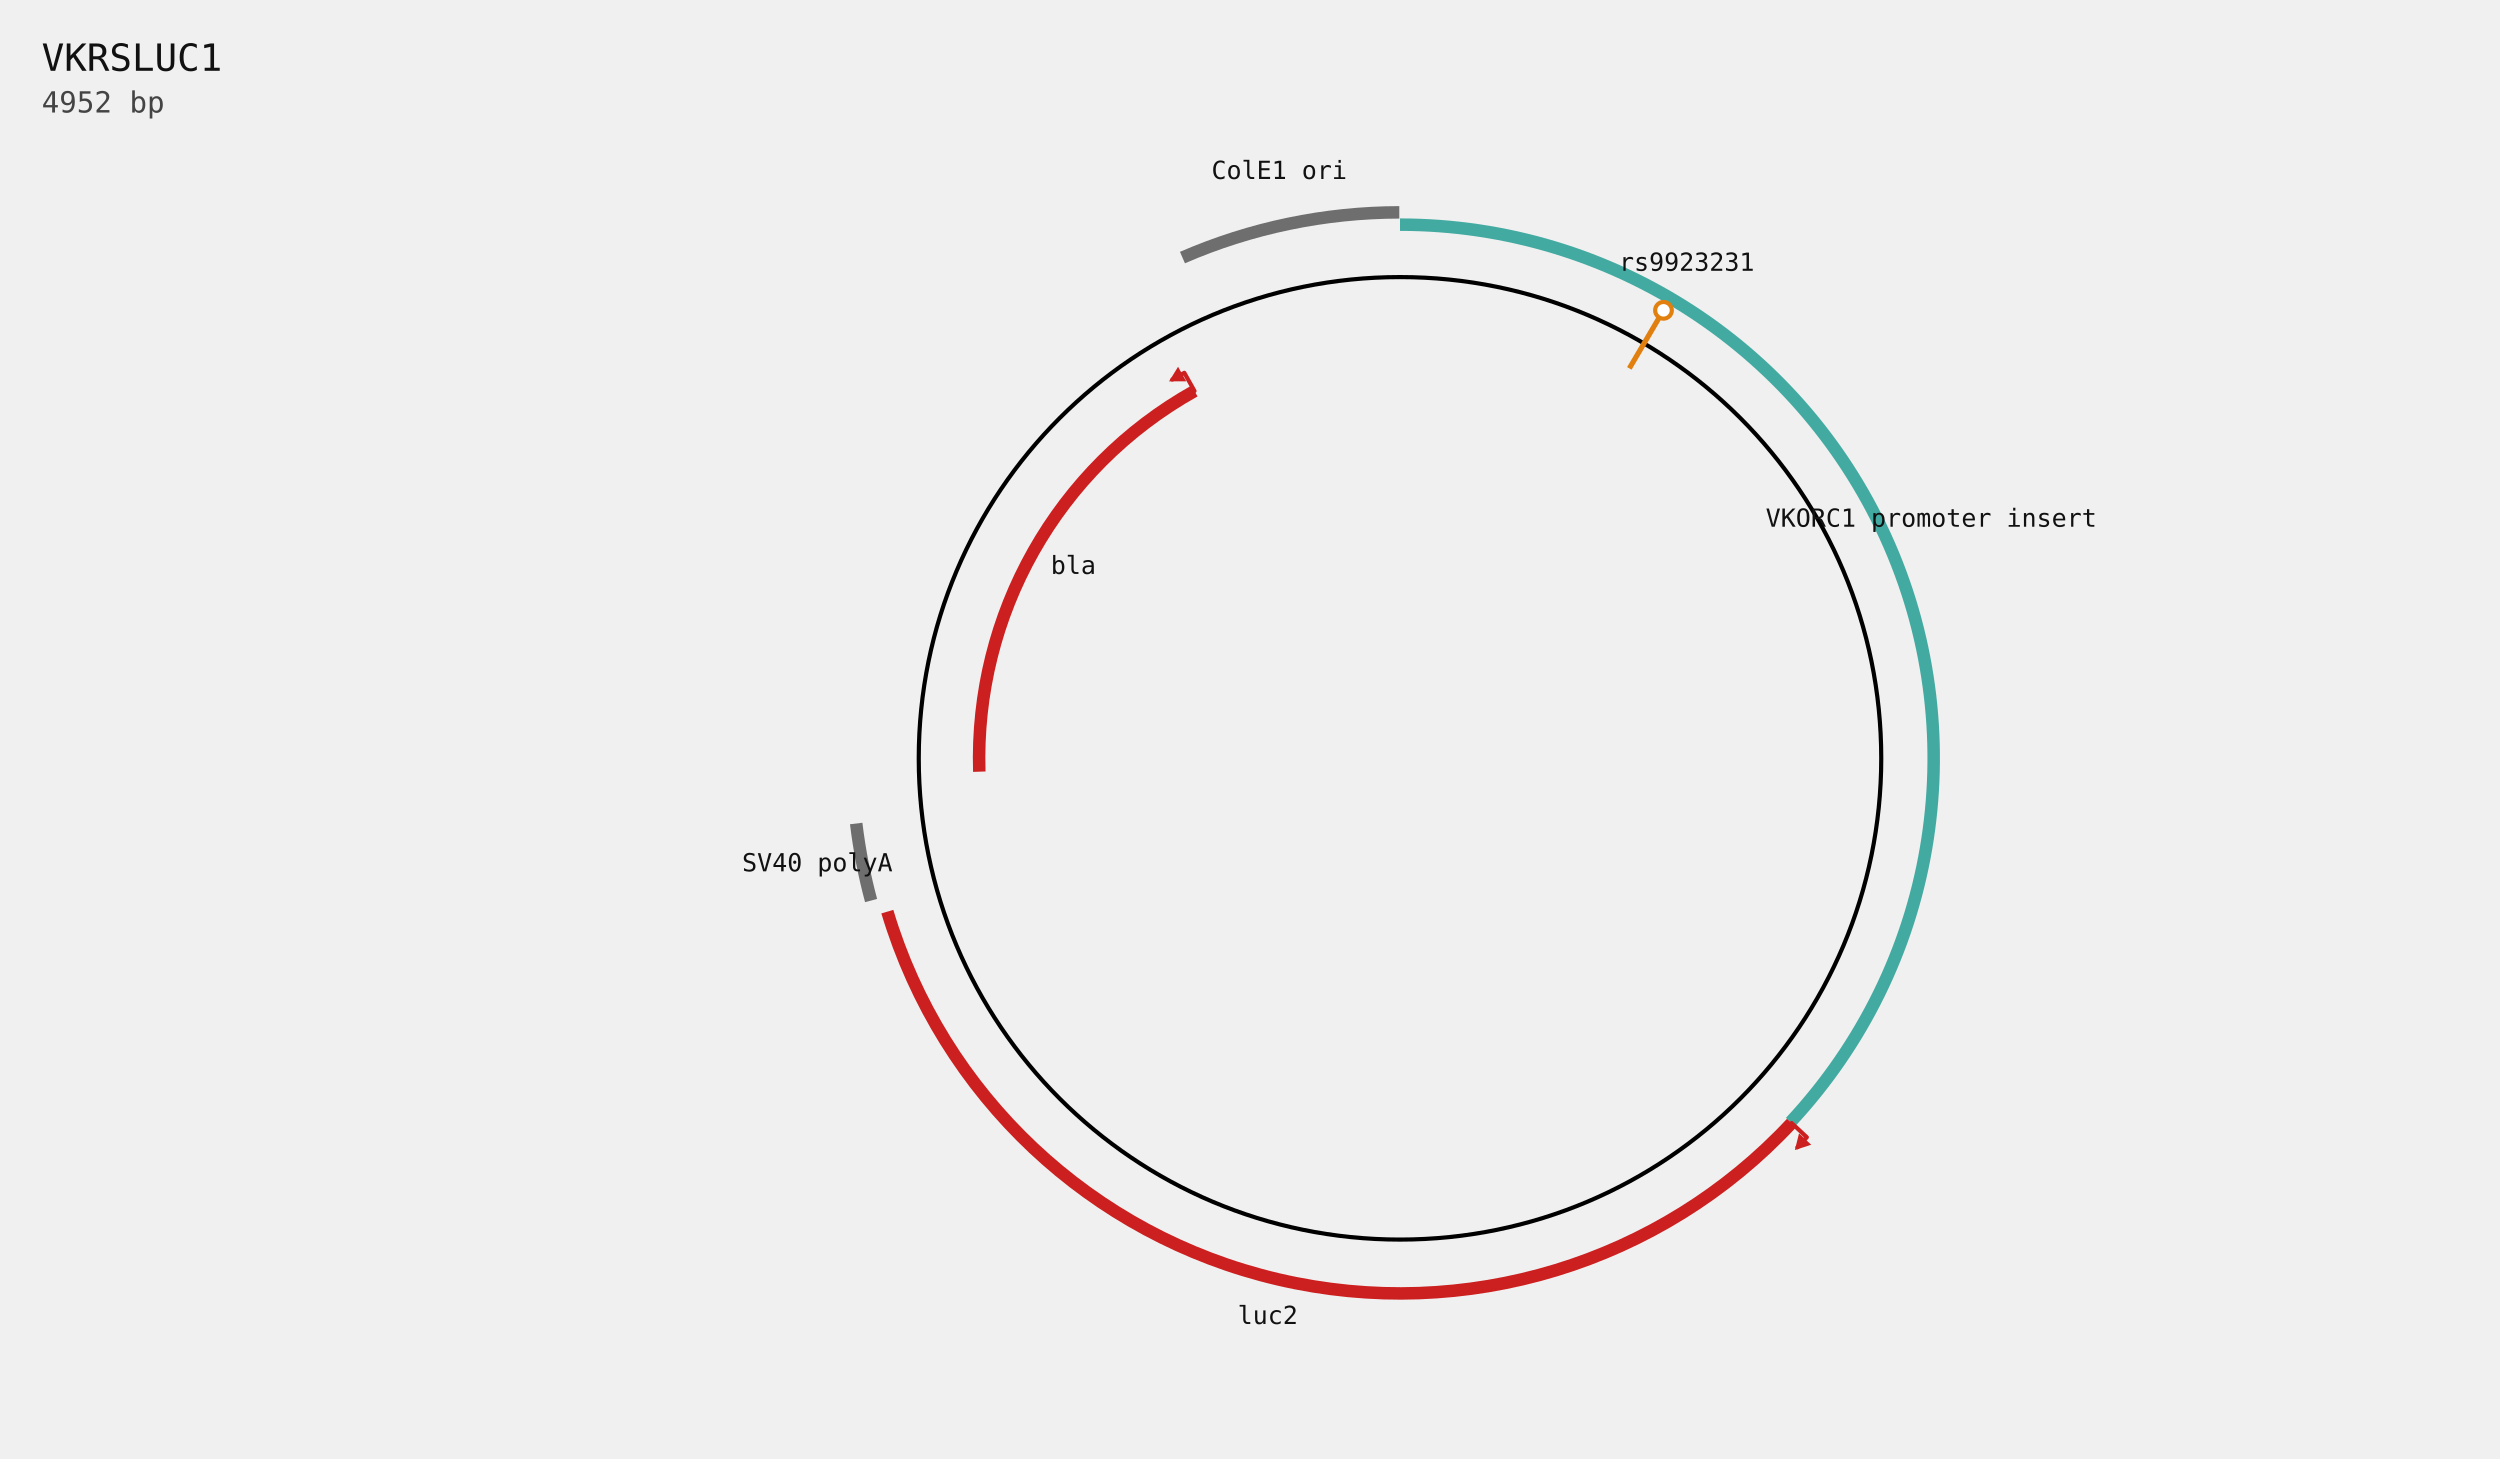
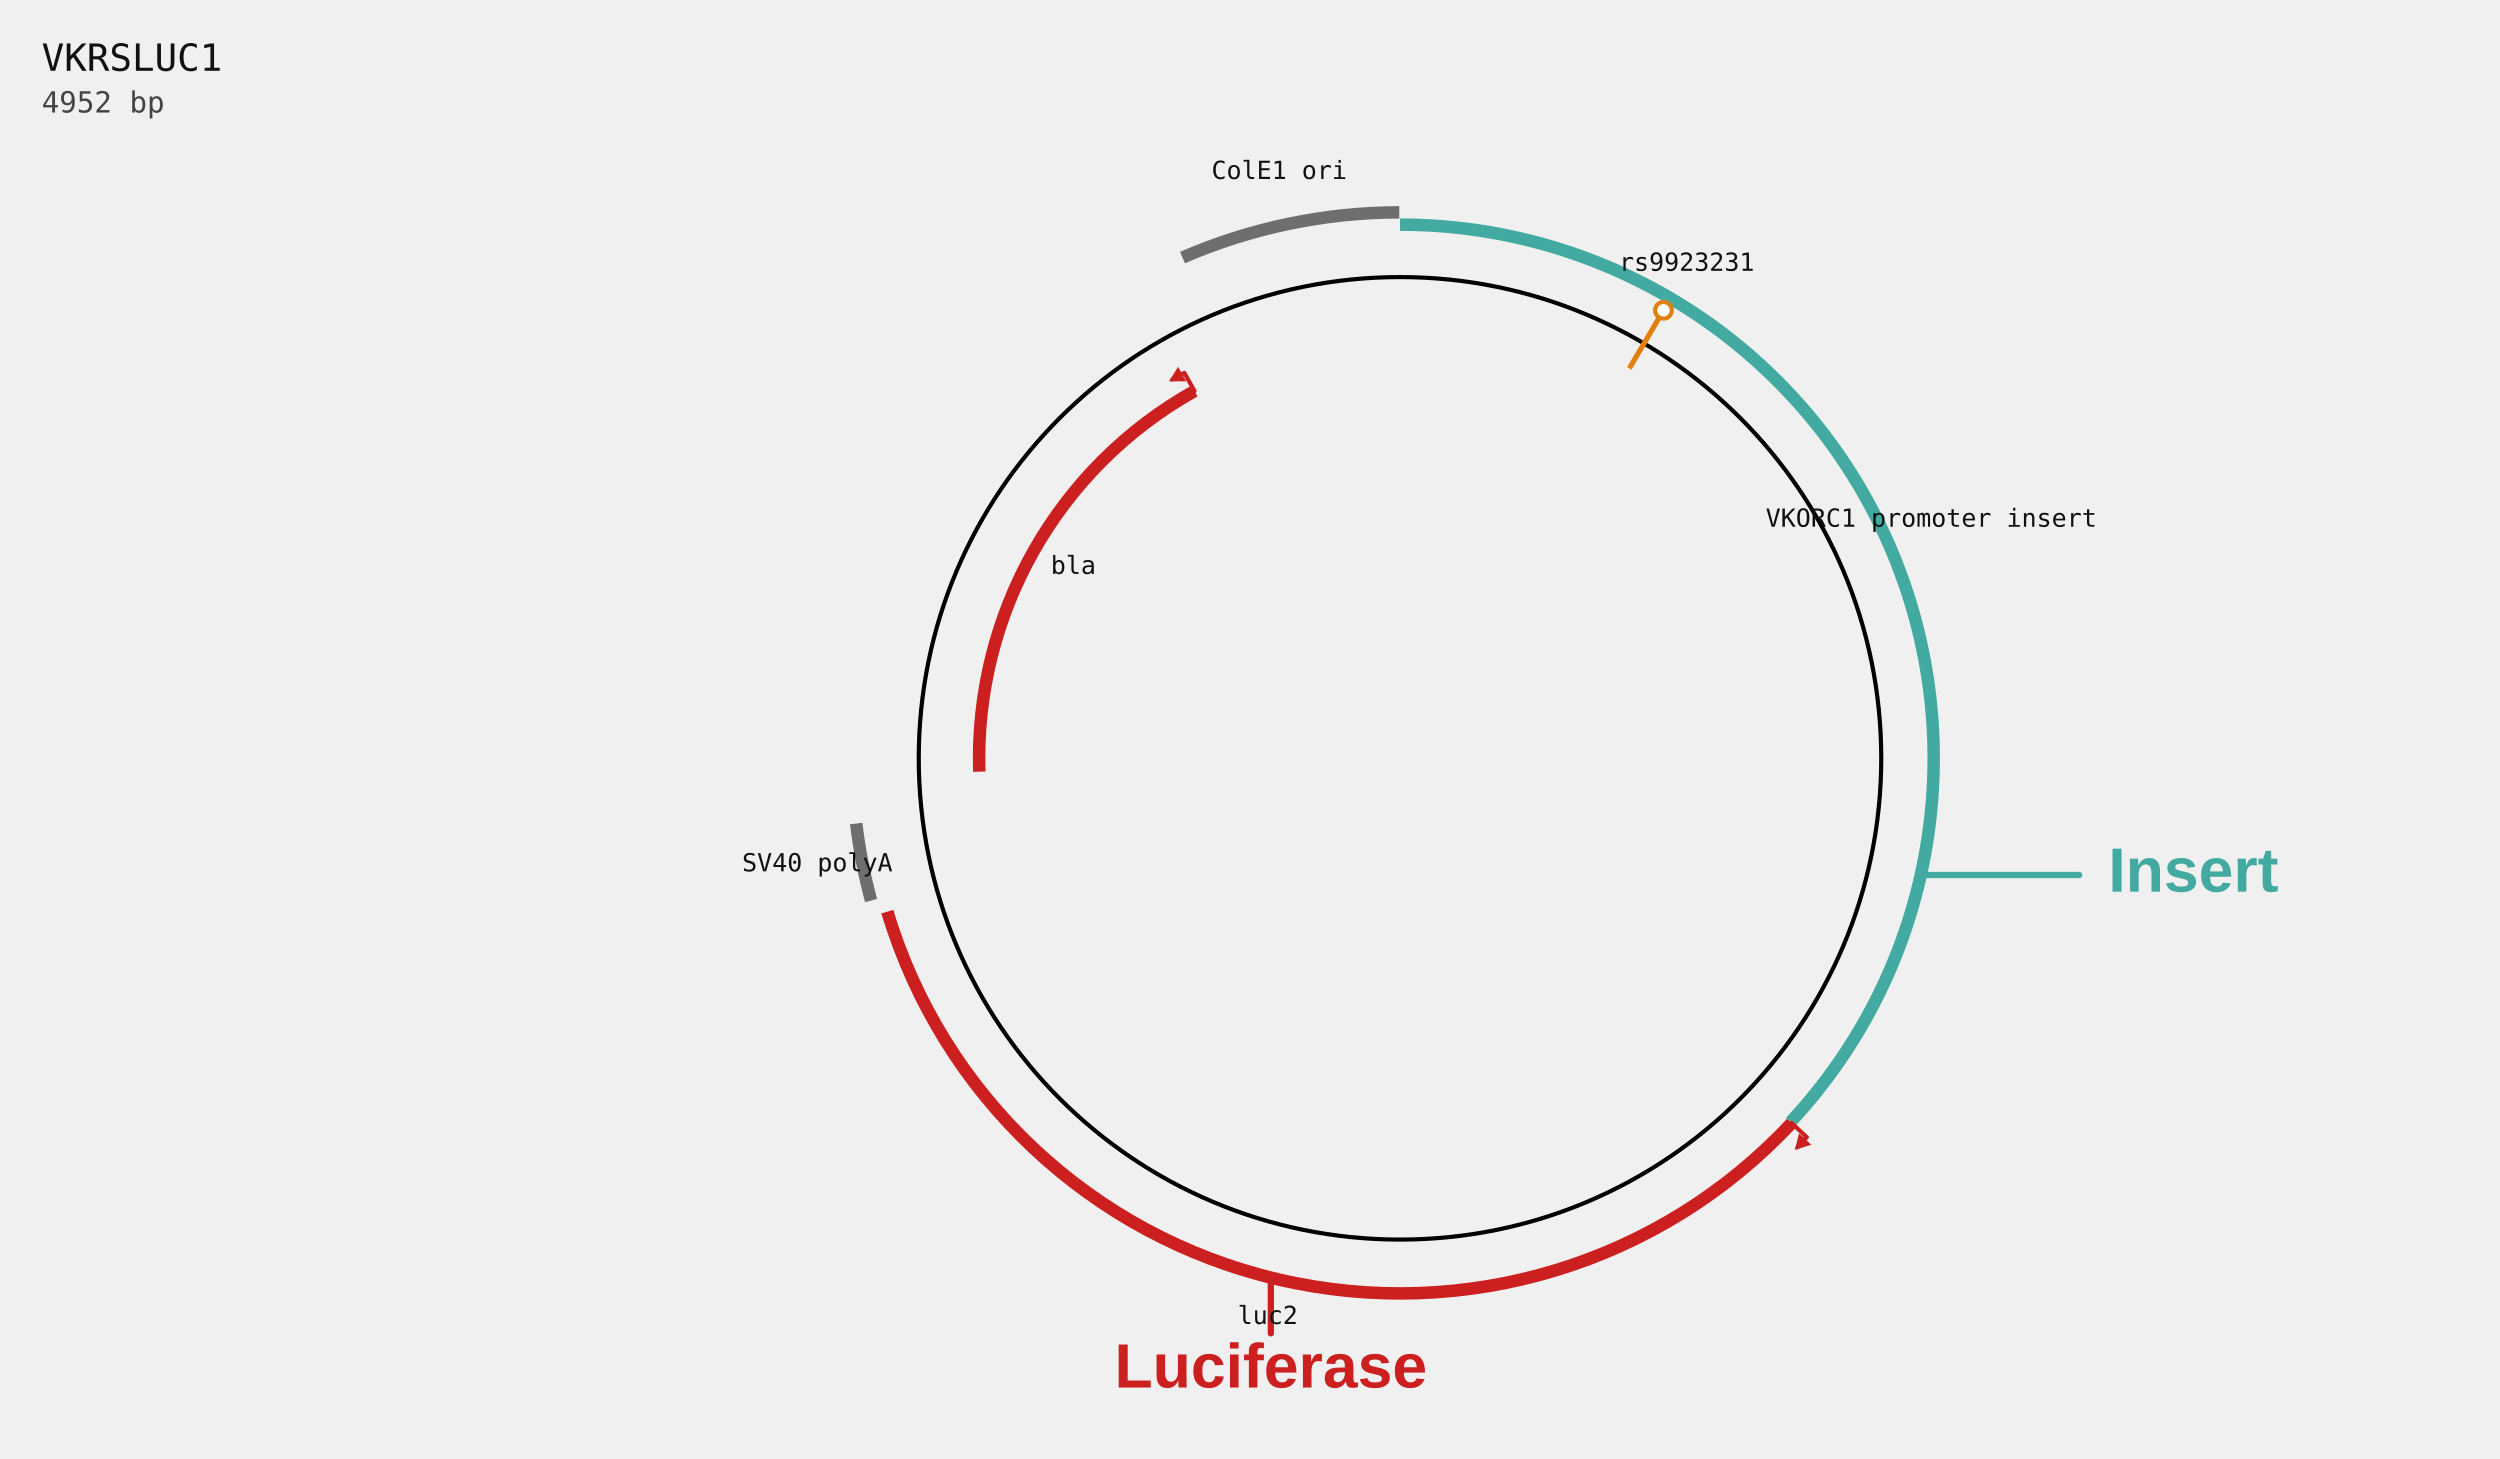
<svg xmlns="http://www.w3.org/2000/svg" height="700" viewBox="0 0 1200 700" width="1200">
  <text fill="#111111" font-family="monospace" font-size="18" x="20" y="34">
VKRSLUC1
</text>
  <text fill="#444444" font-family="monospace" font-size="14" x="20" y="54">
4952 bp
</text>
  <circle cx="672" cy="364" fill="none" r="231" stroke="#000000" stroke-width="2" />
  <path d="M 672.000 107.831 A 256.169 256.169 0 0 1 859.459 538.591" fill="none" stroke="#43aaa1" stroke-width="6" />
+   <line x1="925" x2="998" y1="420" y2="420" stroke="#43aaa1" stroke-linecap="round" stroke-width="3" />
+   <text fill="#43aaa1" font-family="Helvetica Neue, Arial, sans-serif" font-size="30" font-weight="700" text-anchor="start" x="1012" y="428">
+ Insert
+ </text>
  <text fill="#111111" font-family="monospace" font-size="12" text-anchor="middle" x="926.993" y="252.839">
VKORC1 promoter insert
</text>
  <line data-gentle-role="variation-marker-line" stroke="#e17f0f" stroke-width="2.5" x1="782.078" x2="798.472" y1="176.83" y2="148.953" />
  <circle cx="798.472" cy="148.953" data-gentle-role="variation-marker-dot" fill="#ffffff" r="4" stroke="#e17f0f" stroke-width="2" />
  <text fill="#111111" font-family="monospace" font-size="12" text-anchor="middle" x="809.625" y="129.99">
rs9923231
</text>
  <path d="M 859.955 539.053 A 256.847 256.847 0 0 1 425.919 437.584" fill="none" stroke="#cc1f1f" stroke-width="6" />
  <path d="M859.955,539.053 L867.273,545.868 L862.771,550.695" data-gentle-role="transcription-start-arrow-shaft" fill="none" stroke="#cc1f1f" stroke-linecap="round" stroke-linejoin="round" stroke-width="2" />
  <path d="M861.543,552.011 L869.381,549.472 L863.527,544.02 z" data-gentle-role="transcription-start-arrow" fill="#cc1f1f" stroke="none" />
+   <line x1="610" x2="610" y1="612" y2="640" stroke="#cc1f1f" stroke-linecap="round" stroke-width="3" />
+   <text fill="#cc1f1f" font-family="Helvetica Neue, Arial, sans-serif" font-size="30" font-weight="700" text-anchor="middle" x="610" y="666">
+ Luciferase
+ </text>
  <text fill="#111111" font-family="monospace" font-size="12" text-anchor="middle" x="608.523" y="635.526">
luc2
</text>
  <path d="M 418.122 432.257 A 262.893 262.893 0 0 1 410.974 395.281" fill="none" stroke="#6e6e6e" stroke-width="6" />
  <text fill="#111111" font-family="monospace" font-size="12" text-anchor="middle" x="392.32" y="418.25">
SV40 polyA
</text>
  <path d="M 470.064 370.408 A 202.038 202.038 0 0 1 573.358 187.679" fill="none" stroke="#cc1f1f" stroke-width="6" />
  <path d="M573.358,187.679 L568.476,178.952 L562.718,182.178" data-gentle-role="transcription-start-arrow-shaft" fill="none" stroke="#cc1f1f" stroke-linecap="round" stroke-linejoin="round" stroke-width="2" />
  <path d="M561.148,183.058 L565.476,176.048 L569.382,183.029 z" data-gentle-role="transcription-start-arrow" fill="#cc1f1f" stroke="none" />
  <text fill="#111111" font-family="monospace" font-size="12" text-anchor="middle" x="515.215" y="275.502">
bla
</text>
  <path d="M 567.576 123.628 A 262.074 262.074 0 0 1 671.667 101.926" fill="none" stroke="#6e6e6e" stroke-width="6" />
  <text fill="#111111" font-family="monospace" font-size="12" text-anchor="middle" x="614.019" y="85.906">
ColE1 ori
</text>
</svg>
